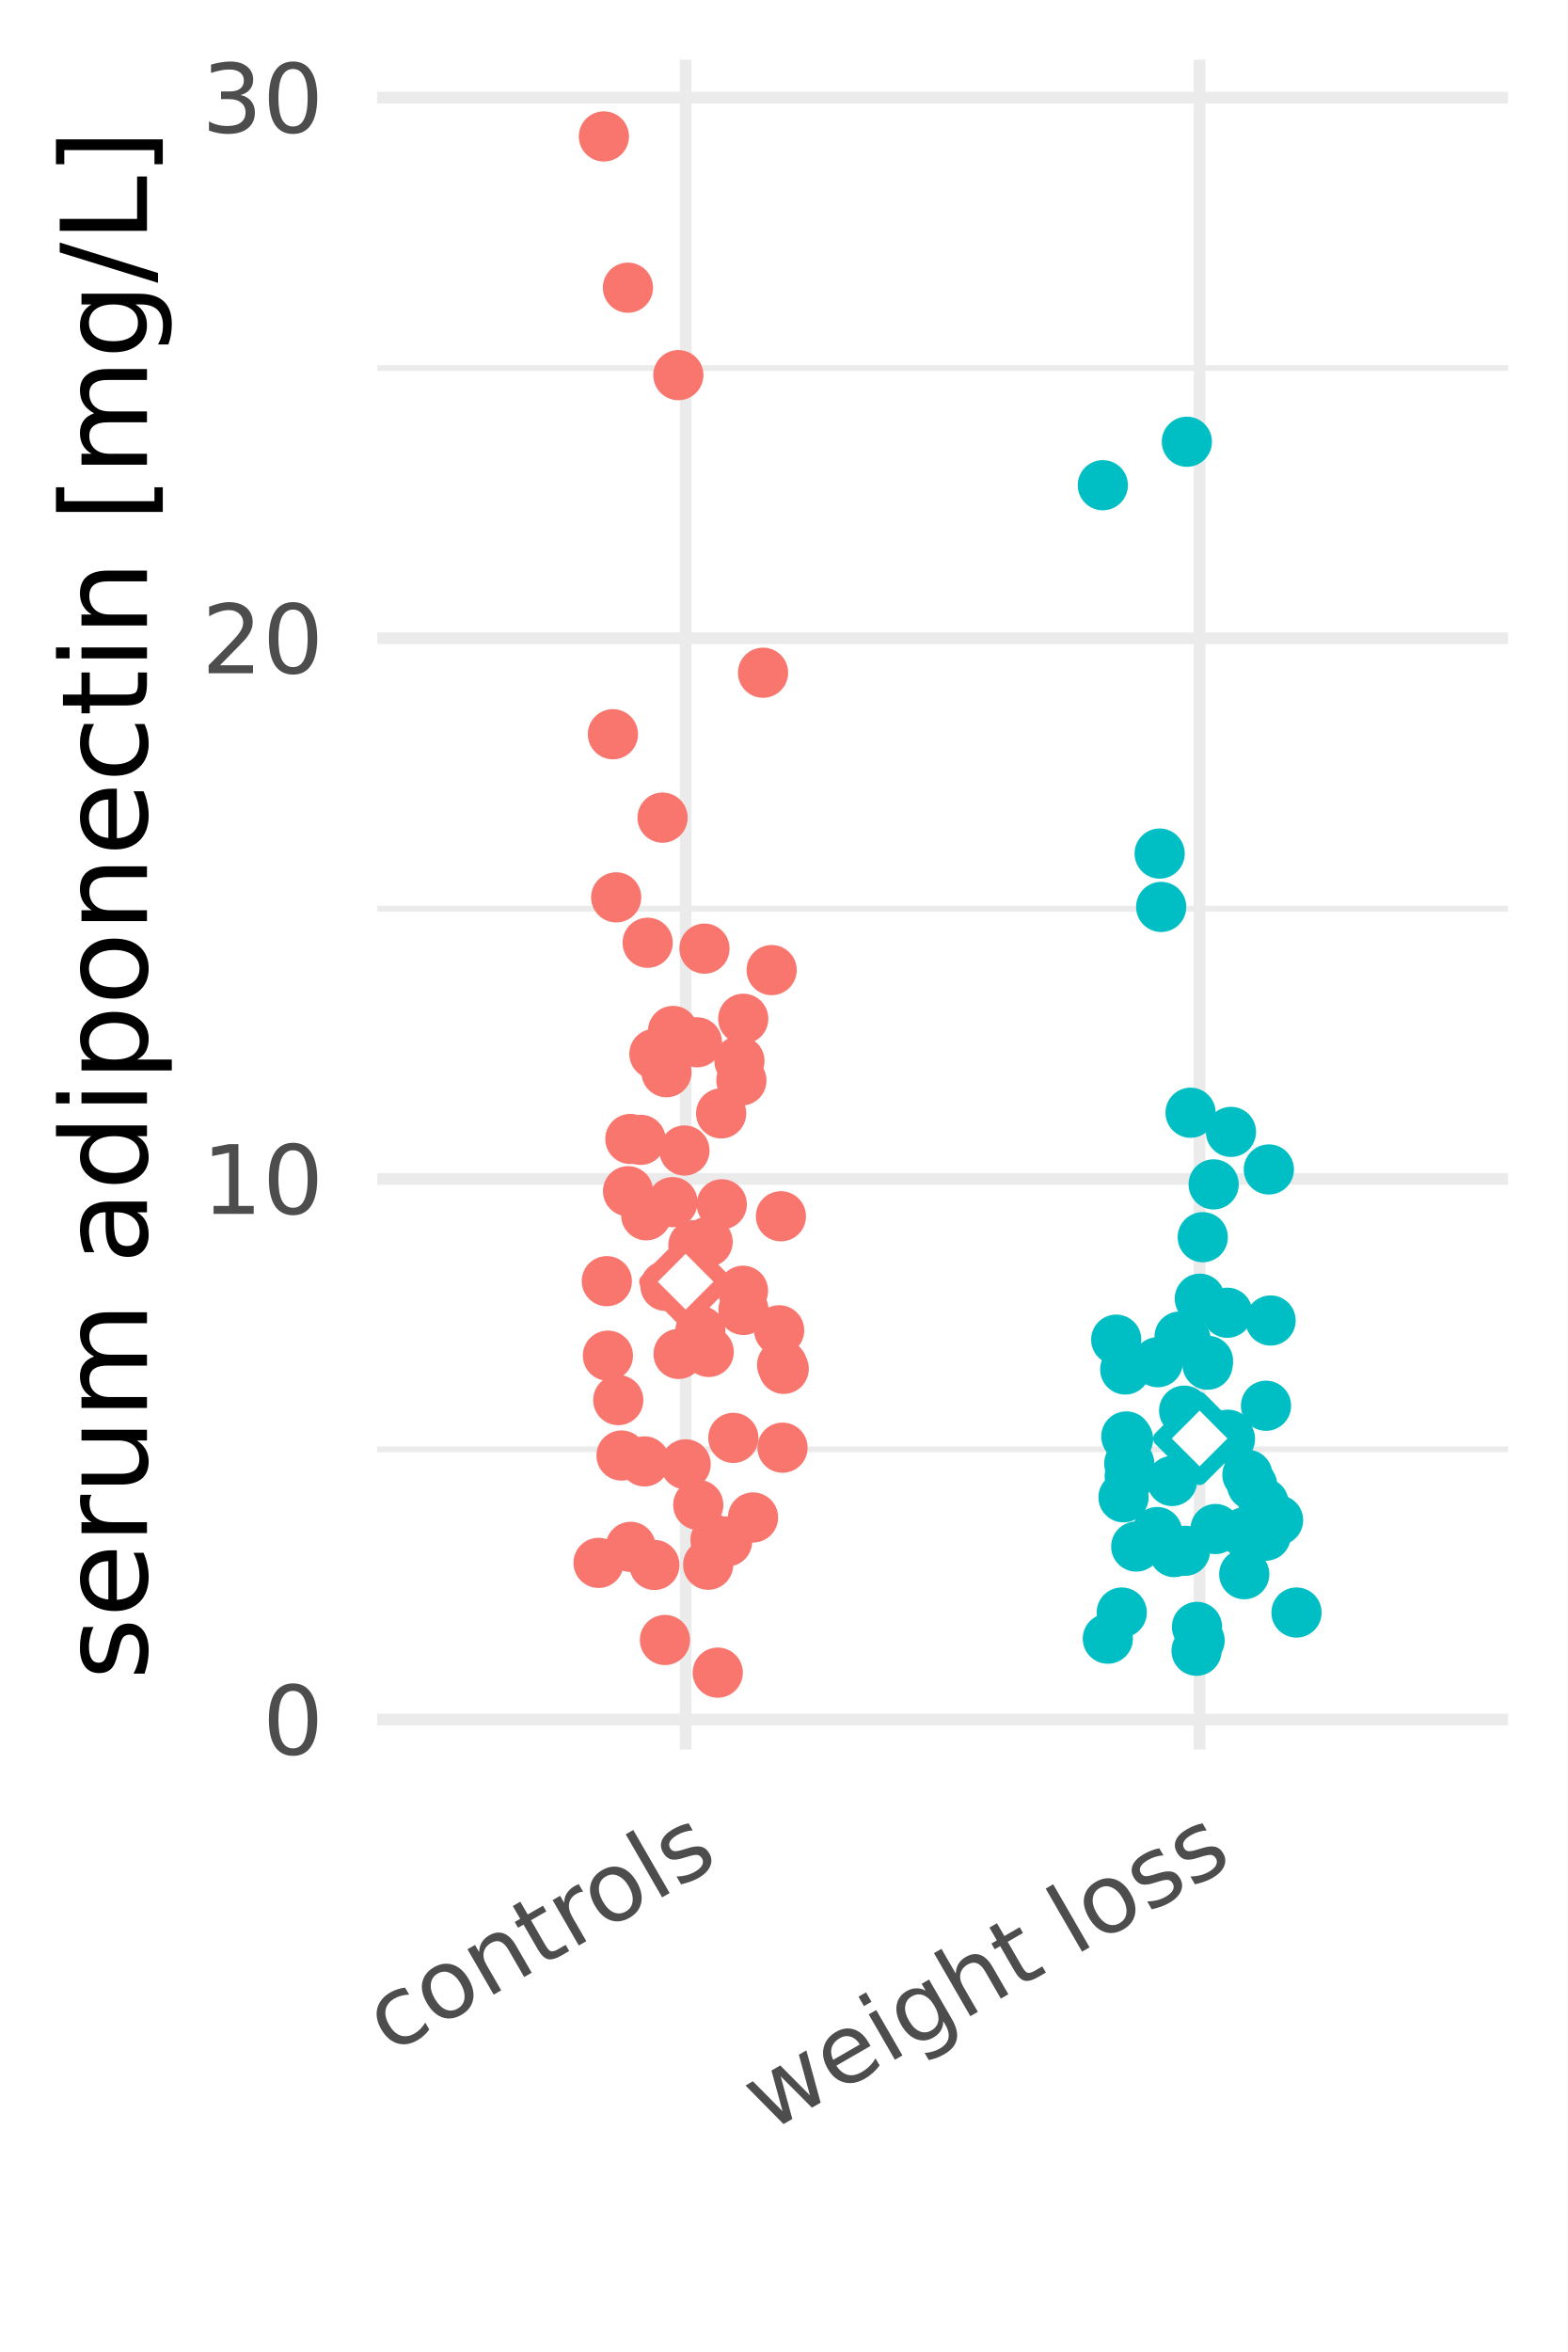
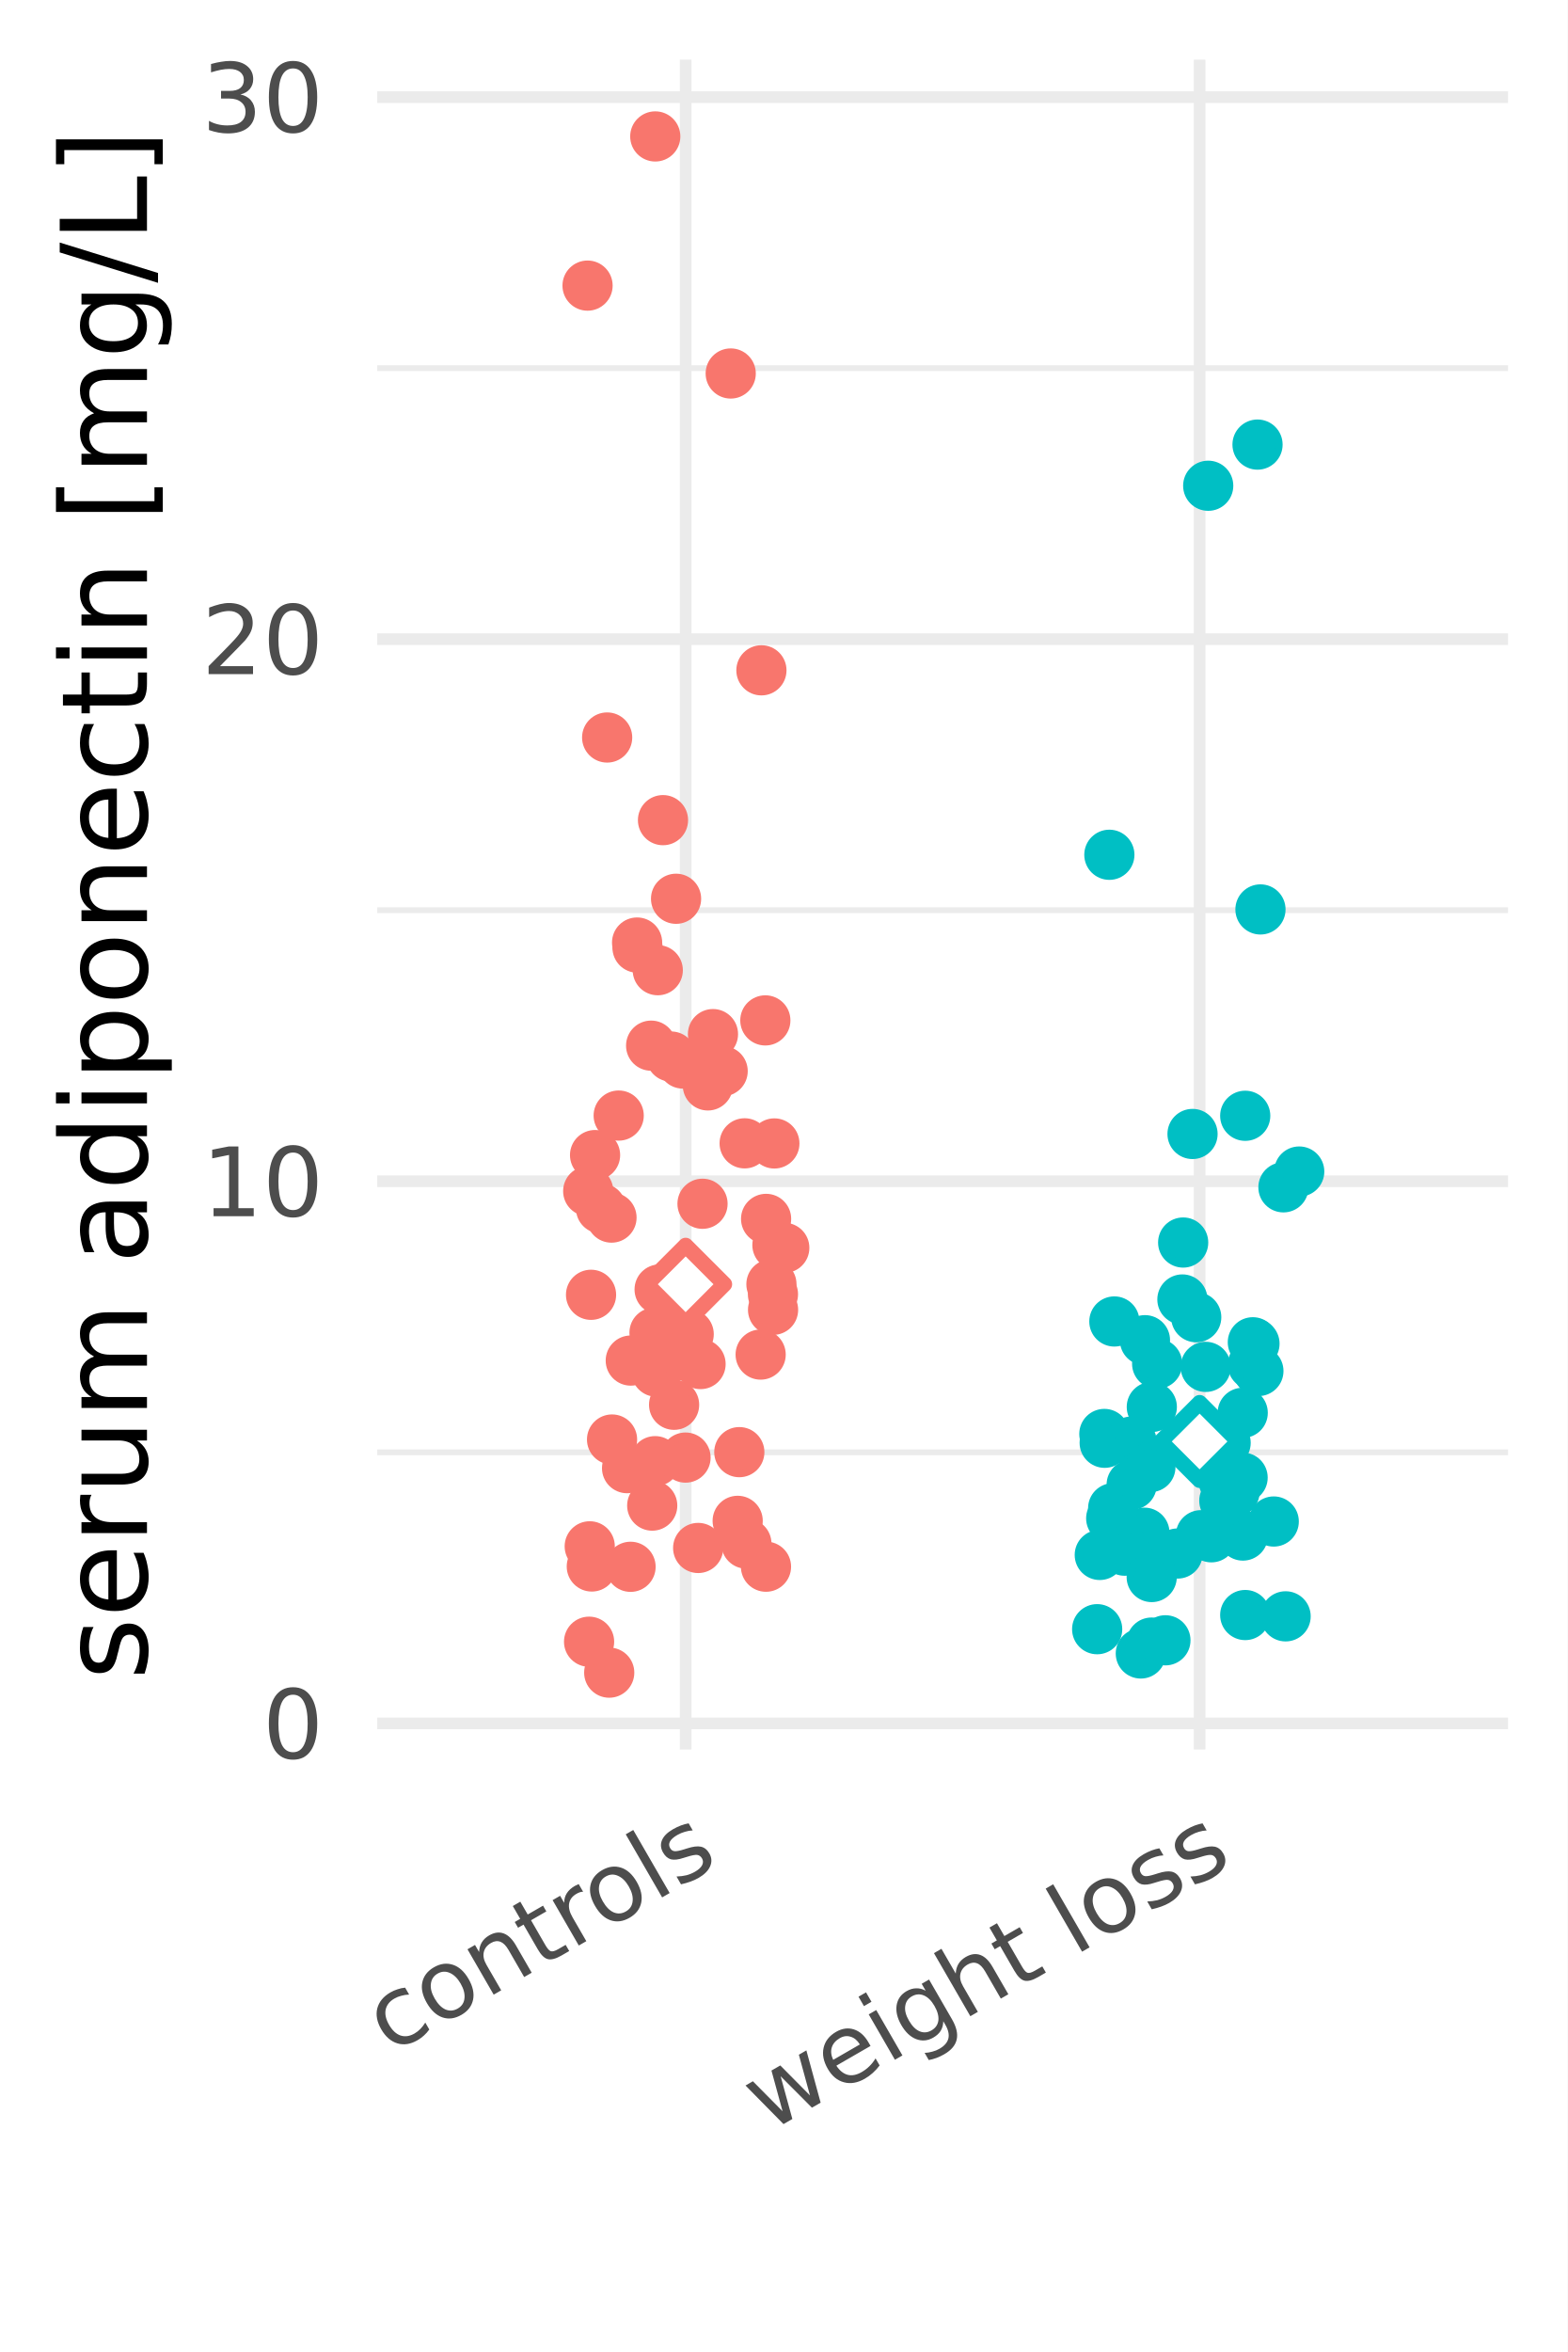
<svg xmlns="http://www.w3.org/2000/svg" class="svglite" width="144.00pt" height="216.00pt" viewBox="0 0 144.00 216.00">
  <defs>
    <style type="text/css">
    .svglite line, .svglite polyline, .svglite polygon, .svglite path, .svglite rect, .svglite circle {
      fill: none;
      stroke: #000000;
      stroke-linecap: round;
      stroke-linejoin: round;
      stroke-miterlimit: 10.00;
    }
  </style>
  </defs>
  <rect width="100%" height="100%" style="stroke: none; fill: #FFFFFF;" />
  <defs>
    <clipPath id="cpMC4wMHwxNDQuMDB8MC4wMHwyMTYuMDA=">
      <rect x="0.00" y="0.00" width="144.00" height="216.00" />
    </clipPath>
  </defs>
  <g clip-path="url(#cpMC4wMHwxNDQuMDB8MC4wMHwyMTYuMDA=)">
</g>
  <defs>
    <clipPath id="cpMzQuNjV8MTM4LjUyfDUuNDh8MTYwLjY3">
      <rect x="34.65" y="5.48" width="103.87" height="155.19" />
    </clipPath>
  </defs>
  <g clip-path="url(#cpMzQuNjV8MTM4LjUyfDUuNDh8MTYwLjY3)">
-     <polyline points="34.65,133.10 138.52,133.10 " style="stroke-width: 0.53; stroke: #EBEBEB; stroke-linecap: butt;" />
-     <polyline points="34.65,83.45 138.52,83.45 " style="stroke-width: 0.53; stroke: #EBEBEB; stroke-linecap: butt;" />
-     <polyline points="34.65,33.80 138.52,33.80 " style="stroke-width: 0.53; stroke: #EBEBEB; stroke-linecap: butt;" />
-     <polyline points="34.65,157.92 138.52,157.92 " style="stroke-width: 1.07; stroke: #EBEBEB; stroke-linecap: butt;" />
-     <polyline points="34.65,108.27 138.52,108.27 " style="stroke-width: 1.07; stroke: #EBEBEB; stroke-linecap: butt;" />
-     <polyline points="34.65,58.62 138.52,58.62 " style="stroke-width: 1.07; stroke: #EBEBEB; stroke-linecap: butt;" />
-     <polyline points="34.65,8.97 138.52,8.97 " style="stroke-width: 1.07; stroke: #EBEBEB; stroke-linecap: butt;" />
+     <polyline points="34.65,133.38 138.52,133.38 " style="stroke-width: 0.53; stroke: #EBEBEB; stroke-linecap: butt;" />
+     <polyline points="34.65,83.59 138.52,83.59 " style="stroke-width: 0.53; stroke: #EBEBEB; stroke-linecap: butt;" />
+     <polyline points="34.65,33.81 138.52,33.81 " style="stroke-width: 0.53; stroke: #EBEBEB; stroke-linecap: butt;" />
+     <polyline points="34.65,158.27 138.52,158.27 " style="stroke-width: 1.07; stroke: #EBEBEB; stroke-linecap: butt;" />
+     <polyline points="34.65,108.48 138.52,108.48 " style="stroke-width: 1.07; stroke: #EBEBEB; stroke-linecap: butt;" />
+     <polyline points="34.65,58.70 138.52,58.70 " style="stroke-width: 1.07; stroke: #EBEBEB; stroke-linecap: butt;" />
+     <polyline points="34.65,8.92 138.52,8.92 " style="stroke-width: 1.07; stroke: #EBEBEB; stroke-linecap: butt;" />
    <polyline points="62.98,160.67 62.98,5.48 " style="stroke-width: 1.07; stroke: #EBEBEB; stroke-linecap: butt;" />
    <polyline points="110.19,160.67 110.19,5.48 " style="stroke-width: 1.07; stroke: #EBEBEB; stroke-linecap: butt;" />
-     <circle cx="57.09" cy="133.67" r="1.95" style="stroke-width: 0.71; stroke: #F8766D; fill: #F8766D;" />
-     <circle cx="65.00" cy="114.05" r="1.95" style="stroke-width: 0.71; stroke: #F8766D; fill: #F8766D;" />
-     <circle cx="68.25" cy="118.54" r="1.95" style="stroke-width: 0.71; stroke: #F8766D; fill: #F8766D;" />
-     <circle cx="62.23" cy="117.61" r="1.95" style="stroke-width: 0.71; stroke: #F8766D; fill: #F8766D;" />
-     <circle cx="57.69" cy="109.40" r="1.95" style="stroke-width: 0.71; stroke: #F8766D; fill: #F8766D;" />
-     <circle cx="55.74" cy="117.66" r="1.95" style="stroke-width: 0.71; stroke: #F8766D; fill: #F8766D;" />
-     <circle cx="69.17" cy="139.36" r="1.95" style="stroke-width: 0.71; stroke: #F8766D; fill: #F8766D;" />
-     <circle cx="64.33" cy="122.24" r="1.95" style="stroke-width: 0.71; stroke: #F8766D; fill: #F8766D;" />
-     <circle cx="71.57" cy="122.17" r="1.95" style="stroke-width: 0.71; stroke: #F8766D; fill: #F8766D;" />
-     <circle cx="62.98" cy="134.48" r="1.95" style="stroke-width: 0.71; stroke: #F8766D; fill: #F8766D;" />
-     <circle cx="71.84" cy="125.35" r="1.95" style="stroke-width: 0.71; stroke: #F8766D; fill: #F8766D;" />
-     <circle cx="60.11" cy="143.72" r="1.95" style="stroke-width: 0.71; stroke: #F8766D; fill: #F8766D;" />
-     <circle cx="63.69" cy="114.36" r="1.95" style="stroke-width: 0.71; stroke: #F8766D; fill: #F8766D;" />
-     <circle cx="62.31" cy="34.45" r="1.95" style="stroke-width: 0.71; stroke: #F8766D; fill: #F8766D;" />
-     <circle cx="67.92" cy="97.44" r="1.95" style="stroke-width: 0.71; stroke: #F8766D; fill: #F8766D;" />
-     <circle cx="68.27" cy="93.56" r="1.95" style="stroke-width: 0.71; stroke: #F8766D; fill: #F8766D;" />
-     <circle cx="61.77" cy="110.40" r="1.95" style="stroke-width: 0.71; stroke: #F8766D; fill: #F8766D;" />
-     <circle cx="58.85" cy="104.68" r="1.95" style="stroke-width: 0.71; stroke: #F8766D; fill: #F8766D;" />
-     <circle cx="71.99" cy="125.71" r="1.95" style="stroke-width: 0.71; stroke: #F8766D; fill: #F8766D;" />
-     <circle cx="62.33" cy="124.34" r="1.95" style="stroke-width: 0.71; stroke: #F8766D; fill: #F8766D;" />
-     <circle cx="61.08" cy="150.61" r="1.95" style="stroke-width: 0.71; stroke: #F8766D; fill: #F8766D;" />
-     <circle cx="59.20" cy="134.21" r="1.95" style="stroke-width: 0.71; stroke: #F8766D; fill: #F8766D;" />
-     <circle cx="56.60" cy="82.41" r="1.95" style="stroke-width: 0.71; stroke: #F8766D; fill: #F8766D;" />
-     <circle cx="66.79" cy="141.56" r="1.95" style="stroke-width: 0.71; stroke: #F8766D; fill: #F8766D;" />
-     <circle cx="65.05" cy="143.70" r="1.95" style="stroke-width: 0.71; stroke: #F8766D; fill: #F8766D;" />
-     <circle cx="70.88" cy="89.09" r="1.95" style="stroke-width: 0.71; stroke: #F8766D; fill: #F8766D;" />
-     <circle cx="62.87" cy="105.66" r="1.95" style="stroke-width: 0.71; stroke: #F8766D; fill: #F8766D;" />
-     <circle cx="55.47" cy="12.53" r="1.95" style="stroke-width: 0.71; stroke: #F8766D; fill: #F8766D;" />
-     <circle cx="64.14" cy="138.21" r="1.95" style="stroke-width: 0.71; stroke: #F8766D; fill: #F8766D;" />
-     <circle cx="54.98" cy="143.53" r="1.95" style="stroke-width: 0.71; stroke: #F8766D; fill: #F8766D;" />
-     <circle cx="60.86" cy="75.09" r="1.95" style="stroke-width: 0.71; stroke: #F8766D; fill: #F8766D;" />
-     <circle cx="60.11" cy="96.79" r="1.95" style="stroke-width: 0.71; stroke: #F8766D; fill: #F8766D;" />
-     <circle cx="64.02" cy="95.72" r="1.95" style="stroke-width: 0.71; stroke: #F8766D; fill: #F8766D;" />
-     <circle cx="71.88" cy="132.95" r="1.95" style="stroke-width: 0.71; stroke: #F8766D; fill: #F8766D;" />
-     <circle cx="57.90" cy="104.60" r="1.95" style="stroke-width: 0.71; stroke: #F8766D; fill: #F8766D;" />
-     <circle cx="65.93" cy="153.61" r="1.95" style="stroke-width: 0.71; stroke: #F8766D; fill: #F8766D;" />
-     <circle cx="56.79" cy="128.58" r="1.95" style="stroke-width: 0.71; stroke: #F8766D; fill: #F8766D;" />
-     <circle cx="57.93" cy="142.06" r="1.95" style="stroke-width: 0.71; stroke: #F8766D; fill: #F8766D;" />
-     <circle cx="61.22" cy="98.47" r="1.95" style="stroke-width: 0.71; stroke: #F8766D; fill: #F8766D;" />
-     <circle cx="65.72" cy="141.43" r="1.95" style="stroke-width: 0.71; stroke: #F8766D; fill: #F8766D;" />
-     <circle cx="70.09" cy="61.78" r="1.95" style="stroke-width: 0.71; stroke: #F8766D; fill: #F8766D;" />
-     <circle cx="55.84" cy="124.50" r="1.95" style="stroke-width: 0.71; stroke: #F8766D; fill: #F8766D;" />
-     <circle cx="59.36" cy="111.61" r="1.95" style="stroke-width: 0.71; stroke: #F8766D; fill: #F8766D;" />
-     <circle cx="68.29" cy="120.30" r="1.95" style="stroke-width: 0.71; stroke: #F8766D; fill: #F8766D;" />
-     <circle cx="68.10" cy="99.23" r="1.95" style="stroke-width: 0.71; stroke: #F8766D; fill: #F8766D;" />
-     <circle cx="64.71" cy="87.12" r="1.95" style="stroke-width: 0.71; stroke: #F8766D; fill: #F8766D;" />
-     <circle cx="66.24" cy="102.25" r="1.95" style="stroke-width: 0.71; stroke: #F8766D; fill: #F8766D;" />
-     <circle cx="61.82" cy="94.68" r="1.95" style="stroke-width: 0.71; stroke: #F8766D; fill: #F8766D;" />
-     <circle cx="62.89" cy="118.54" r="1.95" style="stroke-width: 0.71; stroke: #F8766D; fill: #F8766D;" />
-     <circle cx="66.30" cy="110.60" r="1.95" style="stroke-width: 0.71; stroke: #F8766D; fill: #F8766D;" />
-     <circle cx="67.36" cy="132.05" r="1.95" style="stroke-width: 0.71; stroke: #F8766D; fill: #F8766D;" />
-     <circle cx="61.12" cy="118.09" r="1.95" style="stroke-width: 0.71; stroke: #F8766D; fill: #F8766D;" />
-     <circle cx="56.30" cy="67.43" r="1.95" style="stroke-width: 0.71; stroke: #F8766D; fill: #F8766D;" />
-     <circle cx="57.68" cy="26.42" r="1.95" style="stroke-width: 0.71; stroke: #F8766D; fill: #F8766D;" />
-     <circle cx="65.10" cy="124.16" r="1.95" style="stroke-width: 0.71; stroke: #F8766D; fill: #F8766D;" />
-     <circle cx="59.49" cy="86.58" r="1.95" style="stroke-width: 0.71; stroke: #F8766D; fill: #F8766D;" />
-     <circle cx="71.73" cy="111.70" r="1.95" style="stroke-width: 0.71; stroke: #F8766D; fill: #F8766D;" />
-     <circle cx="106.35" cy="125.10" r="1.95" style="stroke-width: 0.71; stroke: #00BFC4; fill: #00BFC4;" />
-     <circle cx="106.52" cy="78.39" r="1.95" style="stroke-width: 0.71; stroke: #00BFC4; fill: #00BFC4;" />
-     <circle cx="110.48" cy="113.62" r="1.95" style="stroke-width: 0.71; stroke: #00BFC4; fill: #00BFC4;" />
-     <circle cx="109.91" cy="151.60" r="1.95" style="stroke-width: 0.71; stroke: #00BFC4; fill: #00BFC4;" />
-     <circle cx="110.21" cy="119.27" r="1.95" style="stroke-width: 0.71; stroke: #00BFC4; fill: #00BFC4;" />
-     <circle cx="112.79" cy="131.76" r="1.95" style="stroke-width: 0.71; stroke: #00BFC4; fill: #00BFC4;" />
-     <circle cx="108.85" cy="142.42" r="1.95" style="stroke-width: 0.71; stroke: #00BFC4; fill: #00BFC4;" />
-     <circle cx="114.30" cy="140.73" r="1.95" style="stroke-width: 0.71; stroke: #00BFC4; fill: #00BFC4;" />
-     <circle cx="107.66" cy="136.01" r="1.95" style="stroke-width: 0.71; stroke: #00BFC4; fill: #00BFC4;" />
-     <circle cx="116.07" cy="138.04" r="1.95" style="stroke-width: 0.71; stroke: #00BFC4; fill: #00BFC4;" />
-     <circle cx="117.40" cy="139.61" r="1.95" style="stroke-width: 0.71; stroke: #00BFC4; fill: #00BFC4;" />
-     <circle cx="108.77" cy="129.55" r="1.95" style="stroke-width: 0.71; stroke: #00BFC4; fill: #00BFC4;" />
-     <circle cx="111.65" cy="140.42" r="1.95" style="stroke-width: 0.71; stroke: #00BFC4; fill: #00BFC4;" />
-     <circle cx="110.19" cy="150.66" r="1.95" style="stroke-width: 0.71; stroke: #00BFC4; fill: #00BFC4;" />
-     <circle cx="111.48" cy="108.77" r="1.95" style="stroke-width: 0.71; stroke: #00BFC4; fill: #00BFC4;" />
-     <circle cx="119.09" cy="148.09" r="1.95" style="stroke-width: 0.71; stroke: #00BFC4; fill: #00BFC4;" />
-     <circle cx="103.62" cy="132.17" r="1.95" style="stroke-width: 0.71; stroke: #00BFC4; fill: #00BFC4;" />
-     <circle cx="112.98" cy="132.15" r="1.95" style="stroke-width: 0.71; stroke: #00BFC4; fill: #00BFC4;" />
-     <circle cx="103.04" cy="148.09" r="1.95" style="stroke-width: 0.71; stroke: #00BFC4; fill: #00BFC4;" />
-     <circle cx="116.27" cy="141.03" r="1.95" style="stroke-width: 0.71; stroke: #00BFC4; fill: #00BFC4;" />
-     <circle cx="103.77" cy="135.58" r="1.95" style="stroke-width: 0.71; stroke: #00BFC4; fill: #00BFC4;" />
-     <circle cx="109.02" cy="40.57" r="1.95" style="stroke-width: 0.71; stroke: #00BFC4; fill: #00BFC4;" />
-     <circle cx="109.95" cy="149.41" r="1.95" style="stroke-width: 0.71; stroke: #00BFC4; fill: #00BFC4;" />
-     <circle cx="115.01" cy="136.38" r="1.95" style="stroke-width: 0.71; stroke: #00BFC4; fill: #00BFC4;" />
-     <circle cx="113.07" cy="103.95" r="1.95" style="stroke-width: 0.71; stroke: #00BFC4; fill: #00BFC4;" />
-     <circle cx="114.58" cy="135.44" r="1.95" style="stroke-width: 0.71; stroke: #00BFC4; fill: #00BFC4;" />
-     <circle cx="116.09" cy="139.21" r="1.95" style="stroke-width: 0.71; stroke: #00BFC4; fill: #00BFC4;" />
-     <circle cx="103.73" cy="134.40" r="1.95" style="stroke-width: 0.71; stroke: #00BFC4; fill: #00BFC4;" />
-     <circle cx="101.76" cy="150.49" r="1.95" style="stroke-width: 0.71; stroke: #00BFC4; fill: #00BFC4;" />
-     <circle cx="116.55" cy="107.40" r="1.95" style="stroke-width: 0.71; stroke: #00BFC4; fill: #00BFC4;" />
-     <circle cx="112.74" cy="120.56" r="1.95" style="stroke-width: 0.71; stroke: #00BFC4; fill: #00BFC4;" />
-     <circle cx="104.37" cy="142.03" r="1.95" style="stroke-width: 0.71; stroke: #00BFC4; fill: #00BFC4;" />
-     <circle cx="108.35" cy="122.75" r="1.95" style="stroke-width: 0.71; stroke: #00BFC4; fill: #00BFC4;" />
-     <circle cx="110.92" cy="125.33" r="1.95" style="stroke-width: 0.71; stroke: #00BFC4; fill: #00BFC4;" />
-     <circle cx="102.53" cy="123.03" r="1.95" style="stroke-width: 0.71; stroke: #00BFC4; fill: #00BFC4;" />
-     <circle cx="110.96" cy="124.98" r="1.95" style="stroke-width: 0.71; stroke: #00BFC4; fill: #00BFC4;" />
-     <circle cx="116.71" cy="121.27" r="1.95" style="stroke-width: 0.71; stroke: #00BFC4; fill: #00BFC4;" />
-     <circle cx="114.29" cy="144.57" r="1.95" style="stroke-width: 0.71; stroke: #00BFC4; fill: #00BFC4;" />
-     <circle cx="108.91" cy="123.05" r="1.95" style="stroke-width: 0.71; stroke: #00BFC4; fill: #00BFC4;" />
-     <circle cx="101.30" cy="44.56" r="1.95" style="stroke-width: 0.71; stroke: #00BFC4; fill: #00BFC4;" />
-     <circle cx="103.46" cy="131.92" r="1.95" style="stroke-width: 0.71; stroke: #00BFC4; fill: #00BFC4;" />
-     <circle cx="106.29" cy="140.70" r="1.95" style="stroke-width: 0.71; stroke: #00BFC4; fill: #00BFC4;" />
-     <circle cx="103.20" cy="137.51" r="1.95" style="stroke-width: 0.71; stroke: #00BFC4; fill: #00BFC4;" />
-     <circle cx="116.29" cy="129.10" r="1.95" style="stroke-width: 0.71; stroke: #00BFC4; fill: #00BFC4;" />
-     <circle cx="106.66" cy="83.29" r="1.95" style="stroke-width: 0.71; stroke: #00BFC4; fill: #00BFC4;" />
-     <circle cx="109.36" cy="102.19" r="1.95" style="stroke-width: 0.71; stroke: #00BFC4; fill: #00BFC4;" />
-     <circle cx="103.36" cy="125.77" r="1.95" style="stroke-width: 0.71; stroke: #00BFC4; fill: #00BFC4;" />
-     <circle cx="107.85" cy="142.54" r="1.95" style="stroke-width: 0.71; stroke: #00BFC4; fill: #00BFC4;" />
-     <polygon points="62.98,121.27 66.54,117.71 62.98,114.14 59.42,117.71 " style="stroke-width: 1.42; stroke: #F8766D; fill: #FFFFFF;" />
-     <polygon points="110.19,135.67 113.75,132.11 110.19,128.54 106.63,132.11 " style="stroke-width: 1.42; stroke: #00BFC4; fill: #FFFFFF;" />
+     <circle cx="62.97" cy="133.86" r="1.95" style="stroke-width: 0.71; stroke: #F8766D; fill: #F8766D;" />
+     <circle cx="71.41" cy="114.34" r="1.95" style="stroke-width: 0.71; stroke: #F8766D; fill: #F8766D;" />
+     <circle cx="71.00" cy="118.86" r="1.95" style="stroke-width: 0.71; stroke: #F8766D; fill: #F8766D;" />
+     <circle cx="64.20" cy="117.91" r="1.95" style="stroke-width: 0.71; stroke: #F8766D; fill: #F8766D;" />
+     <circle cx="54.03" cy="109.39" r="1.95" style="stroke-width: 0.71; stroke: #F8766D; fill: #F8766D;" />
+     <circle cx="70.86" cy="117.94" r="1.95" style="stroke-width: 0.71; stroke: #F8766D; fill: #F8766D;" />
+     <circle cx="67.76" cy="139.67" r="1.95" style="stroke-width: 0.71; stroke: #F8766D; fill: #F8766D;" />
+     <circle cx="63.26" cy="122.53" r="1.95" style="stroke-width: 0.71; stroke: #F8766D; fill: #F8766D;" />
+     <circle cx="60.12" cy="122.39" r="1.95" style="stroke-width: 0.71; stroke: #F8766D; fill: #F8766D;" />
+     <circle cx="57.60" cy="134.83" r="1.95" style="stroke-width: 0.71; stroke: #F8766D; fill: #F8766D;" />
+     <circle cx="64.35" cy="125.27" r="1.95" style="stroke-width: 0.71; stroke: #F8766D; fill: #F8766D;" />
+     <circle cx="57.92" cy="143.89" r="1.95" style="stroke-width: 0.71; stroke: #F8766D; fill: #F8766D;" />
+     <circle cx="72.04" cy="114.60" r="1.95" style="stroke-width: 0.71; stroke: #F8766D; fill: #F8766D;" />
+     <circle cx="67.12" cy="34.30" r="1.95" style="stroke-width: 0.71; stroke: #F8766D; fill: #F8766D;" />
+     <circle cx="62.72" cy="97.67" r="1.95" style="stroke-width: 0.71; stroke: #F8766D; fill: #F8766D;" />
+     <circle cx="70.30" cy="93.71" r="1.95" style="stroke-width: 0.71; stroke: #F8766D; fill: #F8766D;" />
+     <circle cx="64.53" cy="110.55" r="1.95" style="stroke-width: 0.71; stroke: #F8766D; fill: #F8766D;" />
+     <circle cx="68.40" cy="105.00" r="1.95" style="stroke-width: 0.71; stroke: #F8766D; fill: #F8766D;" />
+     <circle cx="60.30" cy="125.97" r="1.95" style="stroke-width: 0.71; stroke: #F8766D; fill: #F8766D;" />
+     <circle cx="62.97" cy="124.51" r="1.95" style="stroke-width: 0.71; stroke: #F8766D; fill: #F8766D;" />
+     <circle cx="54.11" cy="150.77" r="1.95" style="stroke-width: 0.71; stroke: #F8766D; fill: #F8766D;" />
+     <circle cx="60.18" cy="134.19" r="1.95" style="stroke-width: 0.71; stroke: #F8766D; fill: #F8766D;" />
+     <circle cx="62.10" cy="82.54" r="1.95" style="stroke-width: 0.71; stroke: #F8766D; fill: #F8766D;" />
+     <circle cx="68.56" cy="141.76" r="1.95" style="stroke-width: 0.71; stroke: #F8766D; fill: #F8766D;" />
+     <circle cx="54.36" cy="143.86" r="1.95" style="stroke-width: 0.71; stroke: #F8766D; fill: #F8766D;" />
+     <circle cx="60.42" cy="89.10" r="1.95" style="stroke-width: 0.71; stroke: #F8766D; fill: #F8766D;" />
+     <circle cx="54.66" cy="106.08" r="1.95" style="stroke-width: 0.71; stroke: #F8766D; fill: #F8766D;" />
+     <circle cx="60.19" cy="12.53" r="1.95" style="stroke-width: 0.71; stroke: #F8766D; fill: #F8766D;" />
+     <circle cx="59.91" cy="138.27" r="1.95" style="stroke-width: 0.71; stroke: #F8766D; fill: #F8766D;" />
+     <circle cx="70.36" cy="143.88" r="1.95" style="stroke-width: 0.71; stroke: #F8766D; fill: #F8766D;" />
+     <circle cx="60.90" cy="75.32" r="1.95" style="stroke-width: 0.71; stroke: #F8766D; fill: #F8766D;" />
+     <circle cx="61.65" cy="97.03" r="1.95" style="stroke-width: 0.71; stroke: #F8766D; fill: #F8766D;" />
+     <circle cx="59.81" cy="96.03" r="1.95" style="stroke-width: 0.71; stroke: #F8766D; fill: #F8766D;" />
+     <circle cx="67.91" cy="133.36" r="1.95" style="stroke-width: 0.71; stroke: #F8766D; fill: #F8766D;" />
+     <circle cx="71.13" cy="105.01" r="1.95" style="stroke-width: 0.71; stroke: #F8766D; fill: #F8766D;" />
+     <circle cx="55.96" cy="153.61" r="1.95" style="stroke-width: 0.71; stroke: #F8766D; fill: #F8766D;" />
+     <circle cx="61.92" cy="129.01" r="1.95" style="stroke-width: 0.71; stroke: #F8766D; fill: #F8766D;" />
+     <circle cx="64.13" cy="142.16" r="1.95" style="stroke-width: 0.71; stroke: #F8766D; fill: #F8766D;" />
+     <circle cx="66.38" cy="98.37" r="1.95" style="stroke-width: 0.71; stroke: #F8766D; fill: #F8766D;" />
+     <circle cx="54.17" cy="142.01" r="1.95" style="stroke-width: 0.71; stroke: #F8766D; fill: #F8766D;" />
+     <circle cx="69.94" cy="61.56" r="1.95" style="stroke-width: 0.71; stroke: #F8766D; fill: #F8766D;" />
+     <circle cx="57.94" cy="124.95" r="1.95" style="stroke-width: 0.71; stroke: #F8766D; fill: #F8766D;" />
+     <circle cx="70.37" cy="111.94" r="1.95" style="stroke-width: 0.71; stroke: #F8766D; fill: #F8766D;" />
+     <circle cx="71.01" cy="120.29" r="1.95" style="stroke-width: 0.71; stroke: #F8766D; fill: #F8766D;" />
+     <circle cx="65.02" cy="99.68" r="1.95" style="stroke-width: 0.71; stroke: #F8766D; fill: #F8766D;" />
+     <circle cx="58.56" cy="87.03" r="1.95" style="stroke-width: 0.71; stroke: #F8766D; fill: #F8766D;" />
+     <circle cx="56.83" cy="102.45" r="1.95" style="stroke-width: 0.71; stroke: #F8766D; fill: #F8766D;" />
+     <circle cx="65.49" cy="94.97" r="1.95" style="stroke-width: 0.71; stroke: #F8766D; fill: #F8766D;" />
+     <circle cx="54.29" cy="118.91" r="1.95" style="stroke-width: 0.71; stroke: #F8766D; fill: #F8766D;" />
+     <circle cx="55.21" cy="110.98" r="1.95" style="stroke-width: 0.71; stroke: #F8766D; fill: #F8766D;" />
+     <circle cx="56.22" cy="132.20" r="1.95" style="stroke-width: 0.71; stroke: #F8766D; fill: #F8766D;" />
+     <circle cx="60.59" cy="118.42" r="1.95" style="stroke-width: 0.71; stroke: #F8766D; fill: #F8766D;" />
+     <circle cx="55.77" cy="67.73" r="1.95" style="stroke-width: 0.71; stroke: #F8766D; fill: #F8766D;" />
+     <circle cx="53.97" cy="26.23" r="1.95" style="stroke-width: 0.71; stroke: #F8766D; fill: #F8766D;" />
+     <circle cx="69.87" cy="124.40" r="1.95" style="stroke-width: 0.71; stroke: #F8766D; fill: #F8766D;" />
+     <circle cx="58.52" cy="86.56" r="1.95" style="stroke-width: 0.71; stroke: #F8766D; fill: #F8766D;" />
+     <circle cx="56.17" cy="111.82" r="1.95" style="stroke-width: 0.71; stroke: #F8766D; fill: #F8766D;" />
+     <circle cx="115.08" cy="125.33" r="1.95" style="stroke-width: 0.71; stroke: #00BFC4; fill: #00BFC4;" />
+     <circle cx="101.90" cy="78.50" r="1.95" style="stroke-width: 0.71; stroke: #00BFC4; fill: #00BFC4;" />
+     <circle cx="108.68" cy="114.11" r="1.95" style="stroke-width: 0.71; stroke: #00BFC4; fill: #00BFC4;" />
+     <circle cx="104.79" cy="151.85" r="1.95" style="stroke-width: 0.71; stroke: #00BFC4; fill: #00BFC4;" />
+     <circle cx="108.61" cy="119.34" r="1.95" style="stroke-width: 0.71; stroke: #00BFC4; fill: #00BFC4;" />
+     <circle cx="101.44" cy="131.69" r="1.95" style="stroke-width: 0.71; stroke: #00BFC4; fill: #00BFC4;" />
+     <circle cx="108.17" cy="142.67" r="1.95" style="stroke-width: 0.71; stroke: #00BFC4; fill: #00BFC4;" />
+     <circle cx="105.12" cy="140.76" r="1.95" style="stroke-width: 0.71; stroke: #00BFC4; fill: #00BFC4;" />
+     <circle cx="103.95" cy="136.35" r="1.95" style="stroke-width: 0.71; stroke: #00BFC4; fill: #00BFC4;" />
+     <circle cx="102.25" cy="138.51" r="1.95" style="stroke-width: 0.71; stroke: #00BFC4; fill: #00BFC4;" />
+     <circle cx="117.00" cy="139.73" r="1.95" style="stroke-width: 0.71; stroke: #00BFC4; fill: #00BFC4;" />
+     <circle cx="114.15" cy="129.75" r="1.95" style="stroke-width: 0.71; stroke: #00BFC4; fill: #00BFC4;" />
+     <circle cx="110.31" cy="140.99" r="1.95" style="stroke-width: 0.71; stroke: #00BFC4; fill: #00BFC4;" />
+     <circle cx="107.05" cy="150.64" r="1.95" style="stroke-width: 0.71; stroke: #00BFC4; fill: #00BFC4;" />
+     <circle cx="117.89" cy="109.04" r="1.95" style="stroke-width: 0.71; stroke: #00BFC4; fill: #00BFC4;" />
+     <circle cx="118.09" cy="148.44" r="1.95" style="stroke-width: 0.71; stroke: #00BFC4; fill: #00BFC4;" />
+     <circle cx="101.47" cy="132.50" r="1.95" style="stroke-width: 0.71; stroke: #00BFC4; fill: #00BFC4;" />
+     <circle cx="103.94" cy="132.39" r="1.95" style="stroke-width: 0.71; stroke: #00BFC4; fill: #00BFC4;" />
+     <circle cx="114.38" cy="148.32" r="1.95" style="stroke-width: 0.71; stroke: #00BFC4; fill: #00BFC4;" />
+     <circle cx="111.27" cy="141.18" r="1.95" style="stroke-width: 0.71; stroke: #00BFC4; fill: #00BFC4;" />
+     <circle cx="112.40" cy="136.01" r="1.95" style="stroke-width: 0.71; stroke: #00BFC4; fill: #00BFC4;" />
+     <circle cx="115.51" cy="40.83" r="1.95" style="stroke-width: 0.71; stroke: #00BFC4; fill: #00BFC4;" />
+     <circle cx="100.78" cy="149.62" r="1.95" style="stroke-width: 0.71; stroke: #00BFC4; fill: #00BFC4;" />
+     <circle cx="113.40" cy="137.01" r="1.95" style="stroke-width: 0.71; stroke: #00BFC4; fill: #00BFC4;" />
+     <circle cx="109.54" cy="104.14" r="1.95" style="stroke-width: 0.71; stroke: #00BFC4; fill: #00BFC4;" />
+     <circle cx="114.14" cy="135.70" r="1.95" style="stroke-width: 0.71; stroke: #00BFC4; fill: #00BFC4;" />
+     <circle cx="102.07" cy="139.44" r="1.95" style="stroke-width: 0.71; stroke: #00BFC4; fill: #00BFC4;" />
+     <circle cx="105.67" cy="134.73" r="1.95" style="stroke-width: 0.71; stroke: #00BFC4; fill: #00BFC4;" />
+     <circle cx="105.78" cy="150.85" r="1.95" style="stroke-width: 0.71; stroke: #00BFC4; fill: #00BFC4;" />
+     <circle cx="119.34" cy="107.59" r="1.95" style="stroke-width: 0.71; stroke: #00BFC4; fill: #00BFC4;" />
+     <circle cx="109.88" cy="120.97" r="1.95" style="stroke-width: 0.71; stroke: #00BFC4; fill: #00BFC4;" />
+     <circle cx="103.31" cy="142.41" r="1.95" style="stroke-width: 0.71; stroke: #00BFC4; fill: #00BFC4;" />
+     <circle cx="105.17" cy="123.08" r="1.95" style="stroke-width: 0.71; stroke: #00BFC4; fill: #00BFC4;" />
+     <circle cx="110.75" cy="125.53" r="1.95" style="stroke-width: 0.71; stroke: #00BFC4; fill: #00BFC4;" />
+     <circle cx="115.23" cy="123.40" r="1.95" style="stroke-width: 0.71; stroke: #00BFC4; fill: #00BFC4;" />
+     <circle cx="106.29" cy="125.24" r="1.95" style="stroke-width: 0.71; stroke: #00BFC4; fill: #00BFC4;" />
+     <circle cx="102.36" cy="121.36" r="1.95" style="stroke-width: 0.71; stroke: #00BFC4; fill: #00BFC4;" />
+     <circle cx="105.79" cy="144.83" r="1.95" style="stroke-width: 0.71; stroke: #00BFC4; fill: #00BFC4;" />
+     <circle cx="115.08" cy="123.27" r="1.95" style="stroke-width: 0.71; stroke: #00BFC4; fill: #00BFC4;" />
+     <circle cx="110.98" cy="44.61" r="1.95" style="stroke-width: 0.71; stroke: #00BFC4; fill: #00BFC4;" />
+     <circle cx="112.58" cy="132.51" r="1.95" style="stroke-width: 0.71; stroke: #00BFC4; fill: #00BFC4;" />
+     <circle cx="114.17" cy="141.02" r="1.95" style="stroke-width: 0.71; stroke: #00BFC4; fill: #00BFC4;" />
+     <circle cx="112.46" cy="137.82" r="1.95" style="stroke-width: 0.71; stroke: #00BFC4; fill: #00BFC4;" />
+     <circle cx="105.80" cy="129.21" r="1.95" style="stroke-width: 0.71; stroke: #00BFC4; fill: #00BFC4;" />
+     <circle cx="115.78" cy="83.52" r="1.95" style="stroke-width: 0.71; stroke: #00BFC4; fill: #00BFC4;" />
+     <circle cx="114.38" cy="102.47" r="1.95" style="stroke-width: 0.71; stroke: #00BFC4; fill: #00BFC4;" />
+     <circle cx="115.59" cy="125.91" r="1.95" style="stroke-width: 0.71; stroke: #00BFC4; fill: #00BFC4;" />
+     <circle cx="101.02" cy="142.80" r="1.95" style="stroke-width: 0.71; stroke: #00BFC4; fill: #00BFC4;" />
+     <polygon points="62.98,121.51 66.54,117.94 62.98,114.38 59.42,117.94 " style="stroke-width: 1.42; stroke: #F8766D; fill: #FFFFFF;" />
+     <polygon points="110.19,135.94 113.75,132.38 110.19,128.82 106.63,132.38 " style="stroke-width: 1.42; stroke: #00BFC4; fill: #FFFFFF;" />
  </g>
  <g clip-path="url(#cpMC4wMHwxNDQuMDB8MC4wMHwyMTYuMDA=)">
-     <text x="29.72" y="161.13" text-anchor="end" style="font-size: 8.80px; fill: #4D4D4D; font-family: DejaVu Sans;" textLength="5.59px" lengthAdjust="spacingAndGlyphs">0</text>
-     <text x="29.72" y="111.48" text-anchor="end" style="font-size: 8.80px; fill: #4D4D4D; font-family: DejaVu Sans;" textLength="11.19px" lengthAdjust="spacingAndGlyphs">10</text>
-     <text x="29.72" y="61.83" text-anchor="end" style="font-size: 8.80px; fill: #4D4D4D; font-family: DejaVu Sans;" textLength="11.19px" lengthAdjust="spacingAndGlyphs">20</text>
-     <text x="29.72" y="12.18" text-anchor="end" style="font-size: 8.80px; fill: #4D4D4D; font-family: DejaVu Sans;" textLength="11.19px" lengthAdjust="spacingAndGlyphs">30</text>
+     <text x="29.72" y="161.48" text-anchor="end" style="font-size: 8.80px; fill: #4D4D4D; font-family: DejaVu Sans;" textLength="5.59px" lengthAdjust="spacingAndGlyphs">0</text>
+     <text x="29.72" y="111.69" text-anchor="end" style="font-size: 8.80px; fill: #4D4D4D; font-family: DejaVu Sans;" textLength="11.19px" lengthAdjust="spacingAndGlyphs">10</text>
+     <text x="29.72" y="61.91" text-anchor="end" style="font-size: 8.80px; fill: #4D4D4D; font-family: DejaVu Sans;" textLength="11.19px" lengthAdjust="spacingAndGlyphs">20</text>
+     <text x="29.72" y="12.13" text-anchor="end" style="font-size: 8.80px; fill: #4D4D4D; font-family: DejaVu Sans;" textLength="11.19px" lengthAdjust="spacingAndGlyphs">30</text>
    <text transform="translate(66.19,171.15) rotate(-30)" text-anchor="end" style="font-size: 8.80px; fill: #4D4D4D; font-family: DejaVu Sans;" textLength="35.09px" lengthAdjust="spacingAndGlyphs">controls</text>
    <text transform="translate(113.40,171.15) rotate(-30)" text-anchor="end" style="font-size: 8.80px; fill: #4D4D4D; font-family: DejaVu Sans;" textLength="49.46px" lengthAdjust="spacingAndGlyphs">weight loss</text>
    <text transform="translate(13.50,83.07) rotate(-90)" text-anchor="middle" style="font-size: 11.00px; font-family: DejaVu Sans;" textLength="142.44px" lengthAdjust="spacingAndGlyphs">serum adiponectin [mg/L]</text>
  </g>
</svg>
